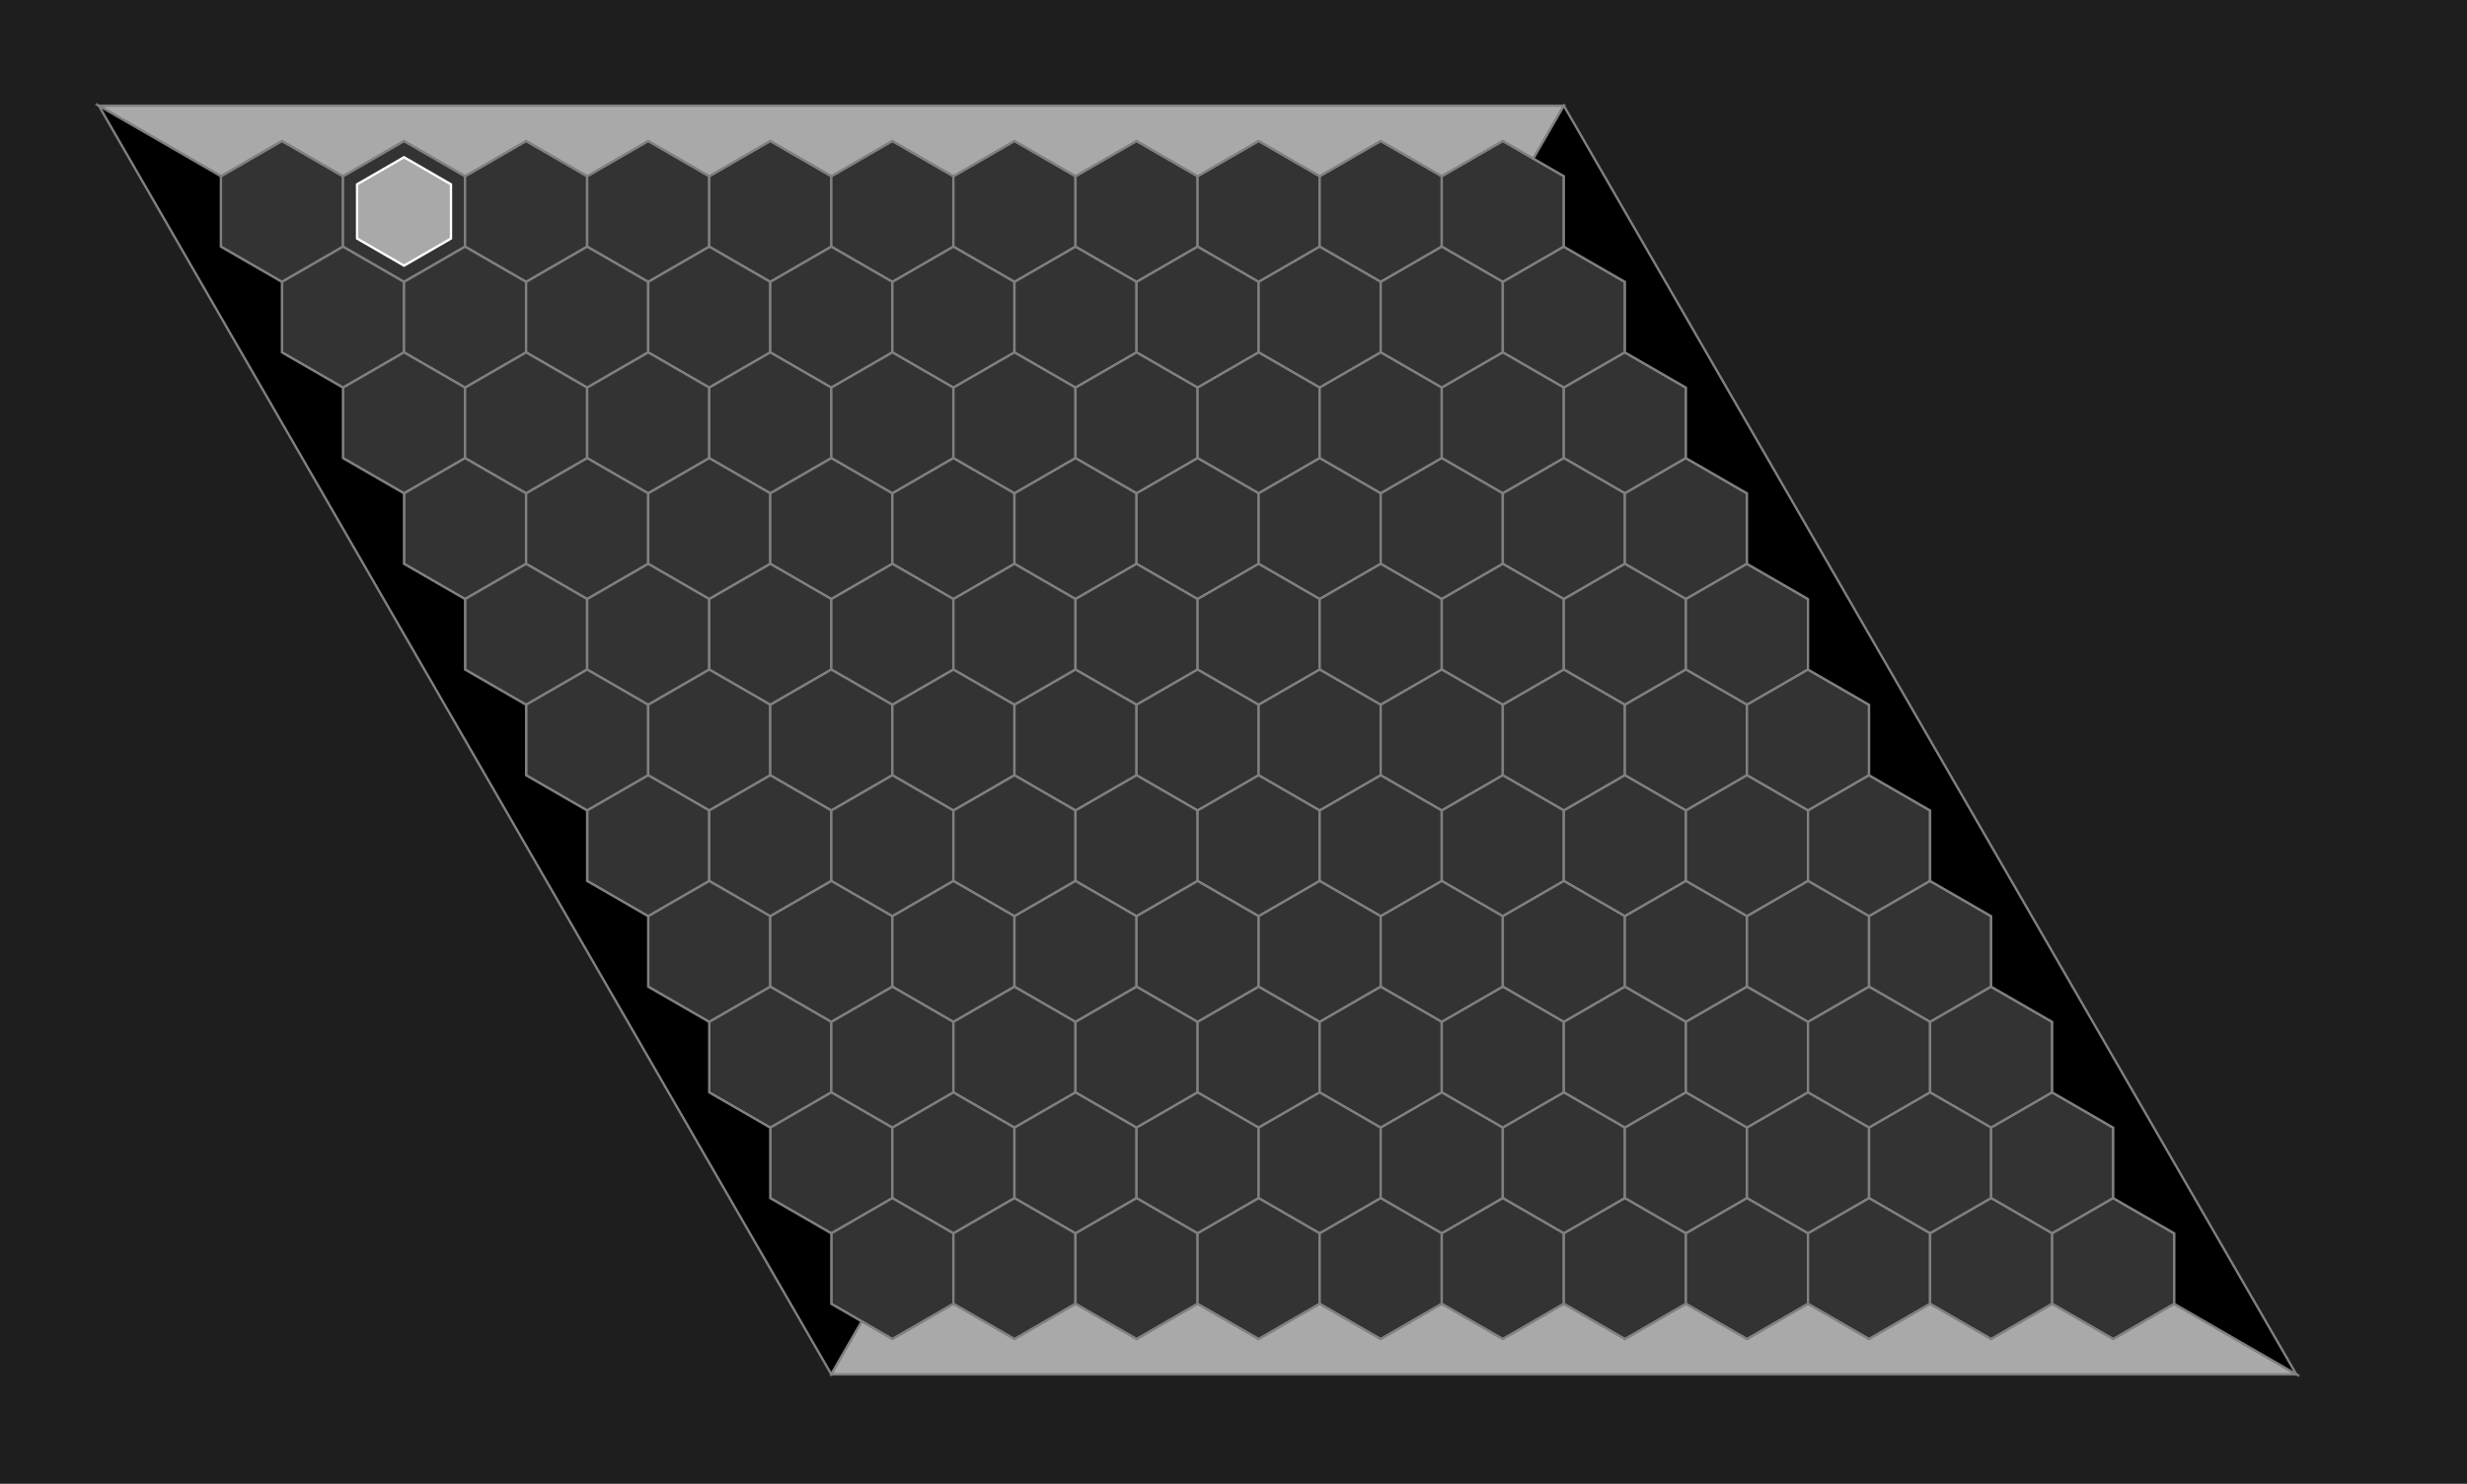
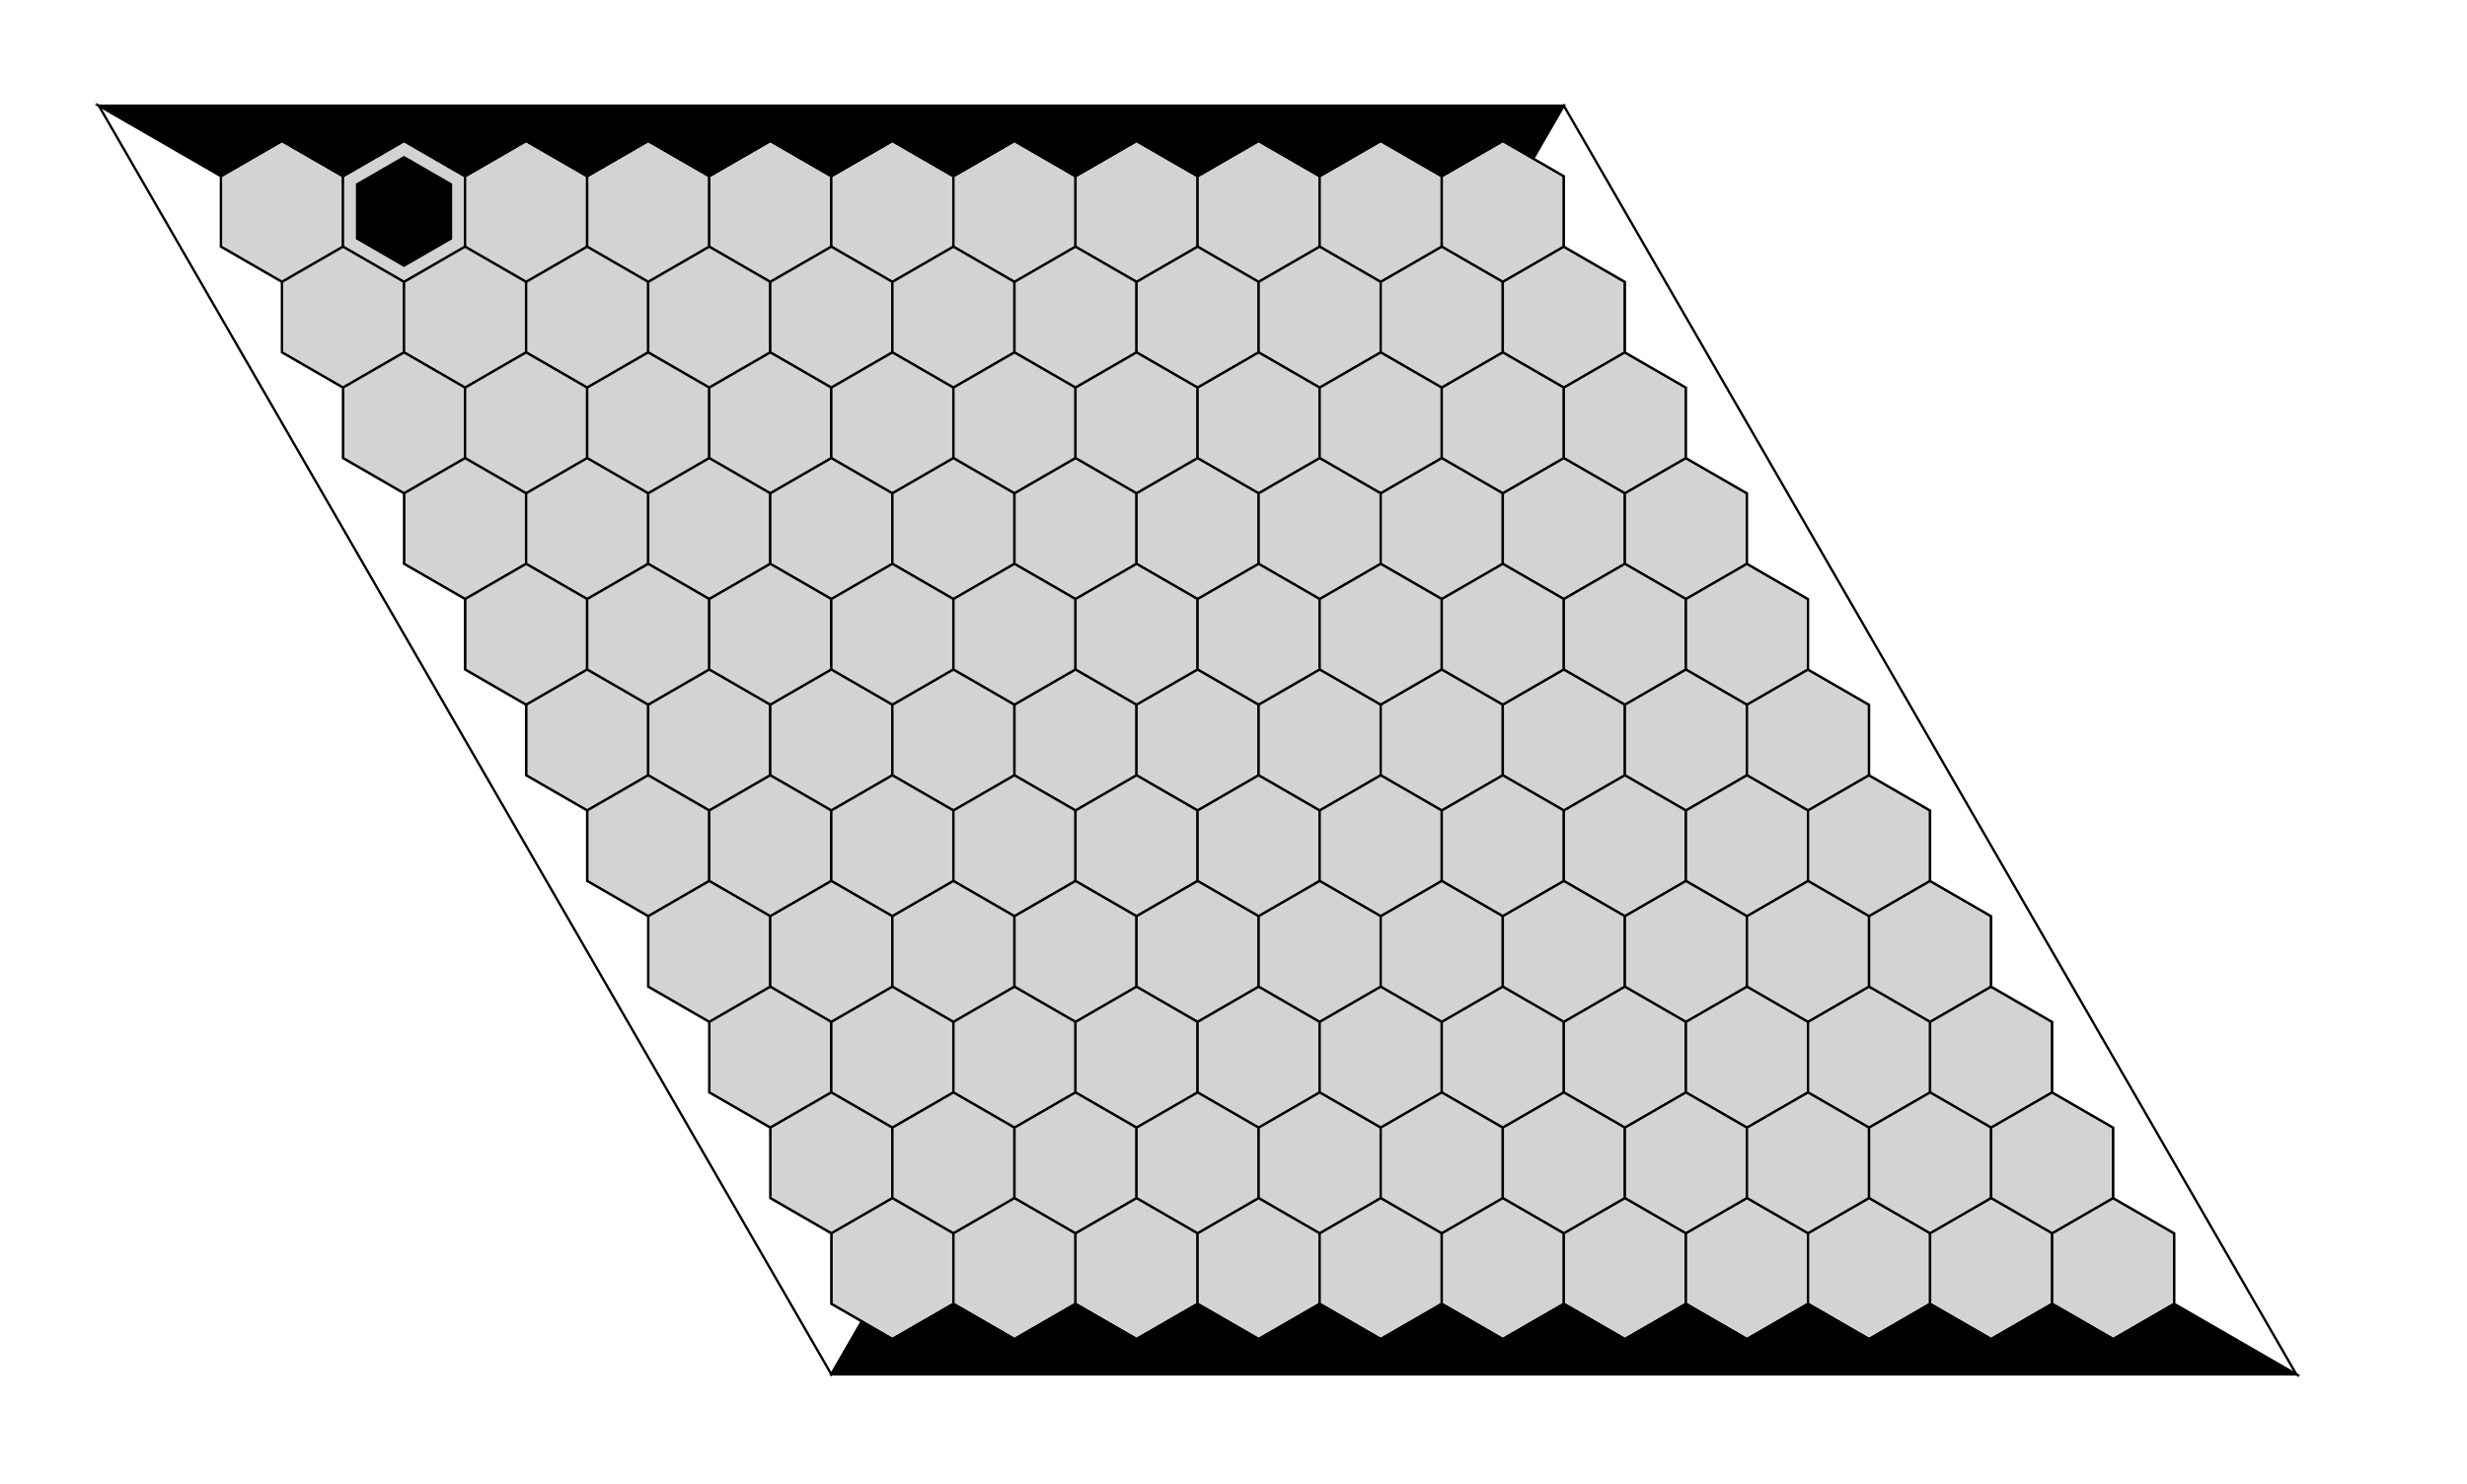
<svg xmlns="http://www.w3.org/2000/svg" baseProfile="full" height="315.789" version="1.1" width="525.0">
  <defs />
-   <rect fill="#1e1e1e" height="165.0" width="165.0" x="0" y="0" />
+   <rect fill="white" height="165.0" width="165.0" x="0" y="0" />
  <g transform="scale(1.0)">
-     <rect fill="#1e1e1e" height="315.789" width="525.0" x="0" y="0" />
+     <rect fill="white" height="315.789" width="525.0" x="0" y="0" />
    <g transform="translate(45.0,30.0) translate(15.0,15.0)">
-       <polygon fill="#333333" points="0.0,15.0 12.99,7.5 12.99,-7.5 -0.0,-15.0 -12.99,-7.5 -12.99,7.5" stroke="gray" stroke-width="0.5px" />
-       <polygon fill="#333333" points="25.981,15.0 38.971,7.5 38.971,-7.5 25.981,-15.0 12.99,-7.5 12.99,7.5" stroke="gray" stroke-width="0.5px" />
-       <polygon fill="darkgray" points="25.981,11.539 35.973,5.769 35.973,-5.769 25.981,-11.539 15.988,-5.769 15.988,5.769" stroke="white" stroke-width="0.5px" />
-       <polygon fill="#333333" points="51.962,15.0 64.952,7.5 64.952,-7.5 51.962,-15.0 38.971,-7.5 38.971,7.5" stroke="gray" stroke-width="0.5px" />
-       <polygon fill="#333333" points="77.942,15.0 90.933,7.5 90.933,-7.5 77.942,-15.0 64.952,-7.5 64.952,7.5" stroke="gray" stroke-width="0.5px" />
-       <polygon fill="#333333" points="103.923,15.0 116.913,7.5 116.913,-7.5 103.923,-15.0 90.933,-7.5 90.933,7.5" stroke="gray" stroke-width="0.5px" />
-       <polygon fill="#333333" points="129.904,15.0 142.894,7.5 142.894,-7.5 129.904,-15.0 116.913,-7.5 116.913,7.5" stroke="gray" stroke-width="0.5px" />
-       <polygon fill="#333333" points="155.885,15.0 168.875,7.5 168.875,-7.5 155.885,-15.0 142.894,-7.5 142.894,7.5" stroke="gray" stroke-width="0.5px" />
-       <polygon fill="#333333" points="181.865,15.0 194.856,7.5 194.856,-7.5 181.865,-15.0 168.875,-7.5 168.875,7.5" stroke="gray" stroke-width="0.5px" />
-       <polygon fill="#333333" points="207.846,15.0 220.837,7.5 220.837,-7.5 207.846,-15.0 194.856,-7.5 194.856,7.5" stroke="gray" stroke-width="0.5px" />
-       <polygon fill="#333333" points="233.827,15.0 246.817,7.5 246.817,-7.5 233.827,-15.0 220.837,-7.5 220.837,7.5" stroke="gray" stroke-width="0.5px" />
-       <polygon fill="#333333" points="259.808,15.0 272.798,7.5 272.798,-7.5 259.808,-15.0 246.817,-7.5 246.817,7.5" stroke="gray" stroke-width="0.5px" />
-       <polygon fill="#333333" points="12.99,37.5 25.981,30.0 25.981,15.0 12.99,7.5 0.0,15.0 0.0,30.0" stroke="gray" stroke-width="0.5px" />
-       <polygon fill="#333333" points="38.971,37.5 51.962,30.0 51.962,15.0 38.971,7.5 25.981,15.0 25.981,30.0" stroke="gray" stroke-width="0.5px" />
-       <polygon fill="#333333" points="64.952,37.5 77.942,30.0 77.942,15.0 64.952,7.5 51.962,15.0 51.962,30.0" stroke="gray" stroke-width="0.5px" />
-       <polygon fill="#333333" points="90.933,37.5 103.923,30.0 103.923,15.0 90.933,7.5 77.942,15.0 77.942,30.0" stroke="gray" stroke-width="0.5px" />
-       <polygon fill="#333333" points="116.913,37.5 129.904,30.0 129.904,15.0 116.913,7.5 103.923,15.0 103.923,30.0" stroke="gray" stroke-width="0.5px" />
-       <polygon fill="#333333" points="142.894,37.5 155.885,30.0 155.885,15.0 142.894,7.5 129.904,15.0 129.904,30.0" stroke="gray" stroke-width="0.5px" />
-       <polygon fill="#333333" points="168.875,37.5 181.865,30.0 181.865,15.0 168.875,7.5 155.885,15.0 155.885,30.0" stroke="gray" stroke-width="0.5px" />
-       <polygon fill="#333333" points="194.856,37.5 207.846,30.0 207.846,15.0 194.856,7.5 181.865,15.0 181.865,30.0" stroke="gray" stroke-width="0.5px" />
-       <polygon fill="#333333" points="220.837,37.5 233.827,30.0 233.827,15.0 220.837,7.5 207.846,15.0 207.846,30.0" stroke="gray" stroke-width="0.5px" />
-       <polygon fill="#333333" points="246.817,37.5 259.808,30.0 259.808,15.0 246.817,7.5 233.827,15.0 233.827,30.0" stroke="gray" stroke-width="0.5px" />
-       <polygon fill="#333333" points="272.798,37.5 285.788,30.0 285.788,15.0 272.798,7.5 259.808,15.0 259.808,30.0" stroke="gray" stroke-width="0.5px" />
-       <polygon fill="#333333" points="25.981,60.0 38.971,52.5 38.971,37.5 25.981,30.0 12.99,37.5 12.99,52.5" stroke="gray" stroke-width="0.5px" />
-       <polygon fill="#333333" points="51.962,60.0 64.952,52.5 64.952,37.5 51.962,30.0 38.971,37.5 38.971,52.5" stroke="gray" stroke-width="0.5px" />
-       <polygon fill="#333333" points="77.942,60.0 90.933,52.5 90.933,37.5 77.942,30.0 64.952,37.5 64.952,52.5" stroke="gray" stroke-width="0.5px" />
-       <polygon fill="#333333" points="103.923,60.0 116.913,52.5 116.913,37.5 103.923,30.0 90.933,37.5 90.933,52.5" stroke="gray" stroke-width="0.5px" />
-       <polygon fill="#333333" points="129.904,60.0 142.894,52.5 142.894,37.5 129.904,30.0 116.913,37.5 116.913,52.5" stroke="gray" stroke-width="0.5px" />
-       <polygon fill="#333333" points="155.885,60.0 168.875,52.5 168.875,37.5 155.885,30.0 142.894,37.5 142.894,52.5" stroke="gray" stroke-width="0.5px" />
-       <polygon fill="#333333" points="181.865,60.0 194.856,52.5 194.856,37.5 181.865,30.0 168.875,37.5 168.875,52.5" stroke="gray" stroke-width="0.5px" />
-       <polygon fill="#333333" points="207.846,60.0 220.837,52.5 220.837,37.5 207.846,30.0 194.856,37.5 194.856,52.5" stroke="gray" stroke-width="0.5px" />
-       <polygon fill="#333333" points="233.827,60.0 246.817,52.5 246.817,37.5 233.827,30.0 220.837,37.5 220.837,52.5" stroke="gray" stroke-width="0.5px" />
-       <polygon fill="#333333" points="259.808,60.0 272.798,52.5 272.798,37.5 259.808,30.0 246.817,37.5 246.817,52.5" stroke="gray" stroke-width="0.5px" />
-       <polygon fill="#333333" points="285.788,60.0 298.779,52.5 298.779,37.5 285.788,30.0 272.798,37.5 272.798,52.5" stroke="gray" stroke-width="0.5px" />
-       <polygon fill="#333333" points="38.971,82.5 51.962,75.0 51.962,60.0 38.971,52.5 25.981,60.0 25.981,75.0" stroke="gray" stroke-width="0.5px" />
-       <polygon fill="#333333" points="64.952,82.5 77.942,75.0 77.942,60.0 64.952,52.5 51.962,60.0 51.962,75.0" stroke="gray" stroke-width="0.5px" />
-       <polygon fill="#333333" points="90.933,82.5 103.923,75.0 103.923,60.0 90.933,52.5 77.942,60.0 77.942,75.0" stroke="gray" stroke-width="0.5px" />
-       <polygon fill="#333333" points="116.913,82.5 129.904,75.0 129.904,60.0 116.913,52.5 103.923,60.0 103.923,75.0" stroke="gray" stroke-width="0.5px" />
-       <polygon fill="#333333" points="142.894,82.5 155.885,75.0 155.885,60.0 142.894,52.5 129.904,60.0 129.904,75.0" stroke="gray" stroke-width="0.5px" />
-       <polygon fill="#333333" points="168.875,82.5 181.865,75.0 181.865,60.0 168.875,52.5 155.885,60.0 155.885,75.0" stroke="gray" stroke-width="0.5px" />
-       <polygon fill="#333333" points="194.856,82.5 207.846,75.0 207.846,60.0 194.856,52.5 181.865,60.0 181.865,75.0" stroke="gray" stroke-width="0.5px" />
-       <polygon fill="#333333" points="220.837,82.5 233.827,75.0 233.827,60.0 220.837,52.5 207.846,60.0 207.846,75.0" stroke="gray" stroke-width="0.5px" />
-       <polygon fill="#333333" points="246.817,82.5 259.808,75.0 259.808,60.0 246.817,52.5 233.827,60.0 233.827,75.0" stroke="gray" stroke-width="0.5px" />
-       <polygon fill="#333333" points="272.798,82.5 285.788,75.0 285.788,60.0 272.798,52.5 259.808,60.0 259.808,75.0" stroke="gray" stroke-width="0.5px" />
-       <polygon fill="#333333" points="298.779,82.5 311.769,75.0 311.769,60.0 298.779,52.5 285.788,60.0 285.788,75.0" stroke="gray" stroke-width="0.5px" />
-       <polygon fill="#333333" points="51.962,105.0 64.952,97.5 64.952,82.5 51.962,75.0 38.971,82.5 38.971,97.5" stroke="gray" stroke-width="0.5px" />
-       <polygon fill="#333333" points="77.942,105.0 90.933,97.5 90.933,82.5 77.942,75.0 64.952,82.5 64.952,97.5" stroke="gray" stroke-width="0.5px" />
-       <polygon fill="#333333" points="103.923,105.0 116.913,97.5 116.913,82.5 103.923,75.0 90.933,82.5 90.933,97.5" stroke="gray" stroke-width="0.5px" />
-       <polygon fill="#333333" points="129.904,105.0 142.894,97.5 142.894,82.5 129.904,75.0 116.913,82.5 116.913,97.5" stroke="gray" stroke-width="0.5px" />
-       <polygon fill="#333333" points="155.885,105.0 168.875,97.5 168.875,82.5 155.885,75.0 142.894,82.5 142.894,97.5" stroke="gray" stroke-width="0.5px" />
-       <polygon fill="#333333" points="181.865,105.0 194.856,97.5 194.856,82.5 181.865,75.0 168.875,82.5 168.875,97.5" stroke="gray" stroke-width="0.5px" />
-       <polygon fill="#333333" points="207.846,105.0 220.837,97.5 220.837,82.5 207.846,75.0 194.856,82.5 194.856,97.5" stroke="gray" stroke-width="0.5px" />
-       <polygon fill="#333333" points="233.827,105.0 246.817,97.5 246.817,82.5 233.827,75.0 220.837,82.5 220.837,97.5" stroke="gray" stroke-width="0.5px" />
-       <polygon fill="#333333" points="259.808,105.0 272.798,97.5 272.798,82.5 259.808,75.0 246.817,82.5 246.817,97.5" stroke="gray" stroke-width="0.5px" />
-       <polygon fill="#333333" points="285.788,105.0 298.779,97.5 298.779,82.5 285.788,75.0 272.798,82.5 272.798,97.5" stroke="gray" stroke-width="0.5px" />
-       <polygon fill="#333333" points="311.769,105.0 324.76,97.5 324.76,82.5 311.769,75.0 298.779,82.5 298.779,97.5" stroke="gray" stroke-width="0.5px" />
-       <polygon fill="#333333" points="64.952,127.5 77.942,120.0 77.942,105.0 64.952,97.5 51.962,105.0 51.962,120.0" stroke="gray" stroke-width="0.5px" />
-       <polygon fill="#333333" points="90.933,127.5 103.923,120.0 103.923,105.0 90.933,97.5 77.942,105.0 77.942,120.0" stroke="gray" stroke-width="0.5px" />
-       <polygon fill="#333333" points="116.913,127.5 129.904,120.0 129.904,105.0 116.913,97.5 103.923,105.0 103.923,120.0" stroke="gray" stroke-width="0.5px" />
-       <polygon fill="#333333" points="142.894,127.5 155.885,120.0 155.885,105.0 142.894,97.5 129.904,105.0 129.904,120.0" stroke="gray" stroke-width="0.5px" />
-       <polygon fill="#333333" points="168.875,127.5 181.865,120.0 181.865,105.0 168.875,97.5 155.885,105.0 155.885,120.0" stroke="gray" stroke-width="0.5px" />
-       <polygon fill="#333333" points="194.856,127.5 207.846,120.0 207.846,105.0 194.856,97.5 181.865,105.0 181.865,120.0" stroke="gray" stroke-width="0.5px" />
-       <polygon fill="#333333" points="220.837,127.5 233.827,120.0 233.827,105.0 220.837,97.5 207.846,105.0 207.846,120.0" stroke="gray" stroke-width="0.5px" />
-       <polygon fill="#333333" points="246.817,127.5 259.808,120.0 259.808,105.0 246.817,97.5 233.827,105.0 233.827,120.0" stroke="gray" stroke-width="0.5px" />
-       <polygon fill="#333333" points="272.798,127.5 285.788,120.0 285.788,105.0 272.798,97.5 259.808,105.0 259.808,120.0" stroke="gray" stroke-width="0.5px" />
-       <polygon fill="#333333" points="298.779,127.5 311.769,120.0 311.769,105.0 298.779,97.5 285.788,105.0 285.788,120.0" stroke="gray" stroke-width="0.5px" />
-       <polygon fill="#333333" points="324.76,127.5 337.75,120.0 337.75,105.0 324.76,97.5 311.769,105.0 311.769,120.0" stroke="gray" stroke-width="0.5px" />
-       <polygon fill="#333333" points="77.942,150.0 90.933,142.5 90.933,127.5 77.942,120.0 64.952,127.5 64.952,142.5" stroke="gray" stroke-width="0.5px" />
-       <polygon fill="#333333" points="103.923,150.0 116.913,142.5 116.913,127.5 103.923,120.0 90.933,127.5 90.933,142.5" stroke="gray" stroke-width="0.5px" />
-       <polygon fill="#333333" points="129.904,150.0 142.894,142.5 142.894,127.5 129.904,120.0 116.913,127.5 116.913,142.5" stroke="gray" stroke-width="0.5px" />
-       <polygon fill="#333333" points="155.885,150.0 168.875,142.5 168.875,127.5 155.885,120.0 142.894,127.5 142.894,142.5" stroke="gray" stroke-width="0.5px" />
-       <polygon fill="#333333" points="181.865,150.0 194.856,142.5 194.856,127.5 181.865,120.0 168.875,127.5 168.875,142.5" stroke="gray" stroke-width="0.5px" />
-       <polygon fill="#333333" points="207.846,150.0 220.837,142.5 220.837,127.5 207.846,120.0 194.856,127.5 194.856,142.5" stroke="gray" stroke-width="0.5px" />
-       <polygon fill="#333333" points="233.827,150.0 246.817,142.5 246.817,127.5 233.827,120.0 220.837,127.5 220.837,142.5" stroke="gray" stroke-width="0.5px" />
-       <polygon fill="#333333" points="259.808,150.0 272.798,142.5 272.798,127.5 259.808,120.0 246.817,127.5 246.817,142.5" stroke="gray" stroke-width="0.5px" />
-       <polygon fill="#333333" points="285.788,150.0 298.779,142.5 298.779,127.5 285.788,120.0 272.798,127.5 272.798,142.5" stroke="gray" stroke-width="0.5px" />
-       <polygon fill="#333333" points="311.769,150.0 324.76,142.5 324.76,127.5 311.769,120.0 298.779,127.5 298.779,142.5" stroke="gray" stroke-width="0.5px" />
-       <polygon fill="#333333" points="337.75,150.0 350.74,142.5 350.74,127.5 337.75,120.0 324.76,127.5 324.76,142.5" stroke="gray" stroke-width="0.5px" />
-       <polygon fill="#333333" points="90.933,172.5 103.923,165.0 103.923,150.0 90.933,142.5 77.942,150.0 77.942,165.0" stroke="gray" stroke-width="0.5px" />
-       <polygon fill="#333333" points="116.913,172.5 129.904,165.0 129.904,150.0 116.913,142.5 103.923,150.0 103.923,165.0" stroke="gray" stroke-width="0.5px" />
-       <polygon fill="#333333" points="142.894,172.5 155.885,165.0 155.885,150.0 142.894,142.5 129.904,150.0 129.904,165.0" stroke="gray" stroke-width="0.5px" />
-       <polygon fill="#333333" points="168.875,172.5 181.865,165.0 181.865,150.0 168.875,142.5 155.885,150.0 155.885,165.0" stroke="gray" stroke-width="0.5px" />
-       <polygon fill="#333333" points="194.856,172.5 207.846,165.0 207.846,150.0 194.856,142.5 181.865,150.0 181.865,165.0" stroke="gray" stroke-width="0.5px" />
-       <polygon fill="#333333" points="220.837,172.5 233.827,165.0 233.827,150.0 220.837,142.5 207.846,150.0 207.846,165.0" stroke="gray" stroke-width="0.5px" />
-       <polygon fill="#333333" points="246.817,172.5 259.808,165.0 259.808,150.0 246.817,142.5 233.827,150.0 233.827,165.0" stroke="gray" stroke-width="0.5px" />
-       <polygon fill="#333333" points="272.798,172.5 285.788,165.0 285.788,150.0 272.798,142.5 259.808,150.0 259.808,165.0" stroke="gray" stroke-width="0.5px" />
-       <polygon fill="#333333" points="298.779,172.5 311.769,165.0 311.769,150.0 298.779,142.5 285.788,150.0 285.788,165.0" stroke="gray" stroke-width="0.5px" />
-       <polygon fill="#333333" points="324.76,172.5 337.75,165.0 337.75,150.0 324.76,142.5 311.769,150.0 311.769,165.0" stroke="gray" stroke-width="0.5px" />
-       <polygon fill="#333333" points="350.74,172.5 363.731,165.0 363.731,150.0 350.74,142.5 337.75,150.0 337.75,165.0" stroke="gray" stroke-width="0.5px" />
-       <polygon fill="#333333" points="103.923,195.0 116.913,187.5 116.913,172.5 103.923,165.0 90.933,172.5 90.933,187.5" stroke="gray" stroke-width="0.5px" />
-       <polygon fill="#333333" points="129.904,195.0 142.894,187.5 142.894,172.5 129.904,165.0 116.913,172.5 116.913,187.5" stroke="gray" stroke-width="0.5px" />
-       <polygon fill="#333333" points="155.885,195.0 168.875,187.5 168.875,172.5 155.885,165.0 142.894,172.5 142.894,187.5" stroke="gray" stroke-width="0.5px" />
-       <polygon fill="#333333" points="181.865,195.0 194.856,187.5 194.856,172.5 181.865,165.0 168.875,172.5 168.875,187.5" stroke="gray" stroke-width="0.5px" />
-       <polygon fill="#333333" points="207.846,195.0 220.837,187.5 220.837,172.5 207.846,165.0 194.856,172.5 194.856,187.5" stroke="gray" stroke-width="0.5px" />
-       <polygon fill="#333333" points="233.827,195.0 246.817,187.5 246.817,172.5 233.827,165.0 220.837,172.5 220.837,187.5" stroke="gray" stroke-width="0.5px" />
-       <polygon fill="#333333" points="259.808,195.0 272.798,187.5 272.798,172.5 259.808,165.0 246.817,172.5 246.817,187.5" stroke="gray" stroke-width="0.5px" />
-       <polygon fill="#333333" points="285.788,195.0 298.779,187.5 298.779,172.5 285.788,165.0 272.798,172.5 272.798,187.5" stroke="gray" stroke-width="0.5px" />
-       <polygon fill="#333333" points="311.769,195.0 324.76,187.5 324.76,172.5 311.769,165.0 298.779,172.5 298.779,187.5" stroke="gray" stroke-width="0.5px" />
-       <polygon fill="#333333" points="337.75,195.0 350.74,187.5 350.74,172.5 337.75,165.0 324.76,172.5 324.76,187.5" stroke="gray" stroke-width="0.5px" />
-       <polygon fill="#333333" points="363.731,195.0 376.721,187.5 376.721,172.5 363.731,165.0 350.74,172.5 350.74,187.5" stroke="gray" stroke-width="0.5px" />
-       <polygon fill="#333333" points="116.913,217.5 129.904,210.0 129.904,195.0 116.913,187.5 103.923,195.0 103.923,210.0" stroke="gray" stroke-width="0.5px" />
-       <polygon fill="#333333" points="142.894,217.5 155.885,210.0 155.885,195.0 142.894,187.5 129.904,195.0 129.904,210.0" stroke="gray" stroke-width="0.5px" />
-       <polygon fill="#333333" points="168.875,217.5 181.865,210.0 181.865,195.0 168.875,187.5 155.885,195.0 155.885,210.0" stroke="gray" stroke-width="0.5px" />
-       <polygon fill="#333333" points="194.856,217.5 207.846,210.0 207.846,195.0 194.856,187.5 181.865,195.0 181.865,210.0" stroke="gray" stroke-width="0.5px" />
-       <polygon fill="#333333" points="220.837,217.5 233.827,210.0 233.827,195.0 220.837,187.5 207.846,195.0 207.846,210.0" stroke="gray" stroke-width="0.5px" />
-       <polygon fill="#333333" points="246.817,217.5 259.808,210.0 259.808,195.0 246.817,187.5 233.827,195.0 233.827,210.0" stroke="gray" stroke-width="0.5px" />
-       <polygon fill="#333333" points="272.798,217.5 285.788,210.0 285.788,195.0 272.798,187.5 259.808,195.0 259.808,210.0" stroke="gray" stroke-width="0.5px" />
-       <polygon fill="#333333" points="298.779,217.5 311.769,210.0 311.769,195.0 298.779,187.5 285.788,195.0 285.788,210.0" stroke="gray" stroke-width="0.5px" />
-       <polygon fill="#333333" points="324.76,217.5 337.75,210.0 337.75,195.0 324.76,187.5 311.769,195.0 311.769,210.0" stroke="gray" stroke-width="0.5px" />
-       <polygon fill="#333333" points="350.74,217.5 363.731,210.0 363.731,195.0 350.74,187.5 337.75,195.0 337.75,210.0" stroke="gray" stroke-width="0.5px" />
-       <polygon fill="#333333" points="376.721,217.5 389.711,210.0 389.711,195.0 376.721,187.5 363.731,195.0 363.731,210.0" stroke="gray" stroke-width="0.5px" />
-       <polygon fill="#333333" points="129.904,240.0 142.894,232.5 142.894,217.5 129.904,210.0 116.913,217.5 116.913,232.5" stroke="gray" stroke-width="0.5px" />
-       <polygon fill="#333333" points="155.885,240.0 168.875,232.5 168.875,217.5 155.885,210.0 142.894,217.5 142.894,232.5" stroke="gray" stroke-width="0.5px" />
-       <polygon fill="#333333" points="181.865,240.0 194.856,232.5 194.856,217.5 181.865,210.0 168.875,217.5 168.875,232.5" stroke="gray" stroke-width="0.5px" />
-       <polygon fill="#333333" points="207.846,240.0 220.837,232.5 220.837,217.5 207.846,210.0 194.856,217.5 194.856,232.5" stroke="gray" stroke-width="0.5px" />
-       <polygon fill="#333333" points="233.827,240.0 246.817,232.5 246.817,217.5 233.827,210.0 220.837,217.5 220.837,232.5" stroke="gray" stroke-width="0.5px" />
-       <polygon fill="#333333" points="259.808,240.0 272.798,232.5 272.798,217.5 259.808,210.0 246.817,217.5 246.817,232.5" stroke="gray" stroke-width="0.5px" />
-       <polygon fill="#333333" points="285.788,240.0 298.779,232.5 298.779,217.5 285.788,210.0 272.798,217.5 272.798,232.5" stroke="gray" stroke-width="0.5px" />
-       <polygon fill="#333333" points="311.769,240.0 324.76,232.5 324.76,217.5 311.769,210.0 298.779,217.5 298.779,232.5" stroke="gray" stroke-width="0.5px" />
-       <polygon fill="#333333" points="337.75,240.0 350.74,232.5 350.74,217.5 337.75,210.0 324.76,217.5 324.76,232.5" stroke="gray" stroke-width="0.5px" />
-       <polygon fill="#333333" points="363.731,240.0 376.721,232.5 376.721,217.5 363.731,210.0 350.74,217.5 350.74,232.5" stroke="gray" stroke-width="0.5px" />
-       <polygon fill="#333333" points="389.711,240.0 402.702,232.5 402.702,217.5 389.711,210.0 376.721,217.5 376.721,232.5" stroke="gray" stroke-width="0.5px" />
+       <polygon fill="lightgray" points="0.0,15.0 12.99,7.5 12.99,-7.5 -0.0,-15.0 -12.99,-7.5 -12.99,7.5" stroke="black" stroke-width="0.5px" />
+       <polygon fill="lightgray" points="25.981,15.0 38.971,7.5 38.971,-7.5 25.981,-15.0 12.99,-7.5 12.99,7.5" stroke="black" stroke-width="0.5px" />
+       <polygon fill="black" points="25.981,11.539 35.973,5.769 35.973,-5.769 25.981,-11.539 15.988,-5.769 15.988,5.769" stroke="black" stroke-width="0.5px" />
+       <polygon fill="lightgray" points="51.962,15.0 64.952,7.5 64.952,-7.5 51.962,-15.0 38.971,-7.5 38.971,7.5" stroke="black" stroke-width="0.5px" />
+       <polygon fill="lightgray" points="77.942,15.0 90.933,7.5 90.933,-7.5 77.942,-15.0 64.952,-7.5 64.952,7.5" stroke="black" stroke-width="0.5px" />
+       <polygon fill="lightgray" points="103.923,15.0 116.913,7.5 116.913,-7.5 103.923,-15.0 90.933,-7.5 90.933,7.5" stroke="black" stroke-width="0.5px" />
+       <polygon fill="lightgray" points="129.904,15.0 142.894,7.5 142.894,-7.5 129.904,-15.0 116.913,-7.5 116.913,7.5" stroke="black" stroke-width="0.5px" />
+       <polygon fill="lightgray" points="155.885,15.0 168.875,7.5 168.875,-7.5 155.885,-15.0 142.894,-7.5 142.894,7.5" stroke="black" stroke-width="0.5px" />
+       <polygon fill="lightgray" points="181.865,15.0 194.856,7.5 194.856,-7.5 181.865,-15.0 168.875,-7.5 168.875,7.5" stroke="black" stroke-width="0.5px" />
+       <polygon fill="lightgray" points="207.846,15.0 220.837,7.5 220.837,-7.5 207.846,-15.0 194.856,-7.5 194.856,7.5" stroke="black" stroke-width="0.5px" />
+       <polygon fill="lightgray" points="233.827,15.0 246.817,7.5 246.817,-7.5 233.827,-15.0 220.837,-7.5 220.837,7.5" stroke="black" stroke-width="0.5px" />
+       <polygon fill="lightgray" points="259.808,15.0 272.798,7.5 272.798,-7.5 259.808,-15.0 246.817,-7.5 246.817,7.5" stroke="black" stroke-width="0.5px" />
+       <polygon fill="lightgray" points="12.99,37.5 25.981,30.0 25.981,15.0 12.99,7.5 0.0,15.0 0.0,30.0" stroke="black" stroke-width="0.5px" />
+       <polygon fill="lightgray" points="38.971,37.5 51.962,30.0 51.962,15.0 38.971,7.5 25.981,15.0 25.981,30.0" stroke="black" stroke-width="0.5px" />
+       <polygon fill="lightgray" points="64.952,37.5 77.942,30.0 77.942,15.0 64.952,7.5 51.962,15.0 51.962,30.0" stroke="black" stroke-width="0.5px" />
+       <polygon fill="lightgray" points="90.933,37.5 103.923,30.0 103.923,15.0 90.933,7.5 77.942,15.0 77.942,30.0" stroke="black" stroke-width="0.5px" />
+       <polygon fill="lightgray" points="116.913,37.5 129.904,30.0 129.904,15.0 116.913,7.5 103.923,15.0 103.923,30.0" stroke="black" stroke-width="0.5px" />
+       <polygon fill="lightgray" points="142.894,37.5 155.885,30.0 155.885,15.0 142.894,7.5 129.904,15.0 129.904,30.0" stroke="black" stroke-width="0.5px" />
+       <polygon fill="lightgray" points="168.875,37.5 181.865,30.0 181.865,15.0 168.875,7.5 155.885,15.0 155.885,30.0" stroke="black" stroke-width="0.5px" />
+       <polygon fill="lightgray" points="194.856,37.5 207.846,30.0 207.846,15.0 194.856,7.5 181.865,15.0 181.865,30.0" stroke="black" stroke-width="0.5px" />
+       <polygon fill="lightgray" points="220.837,37.5 233.827,30.0 233.827,15.0 220.837,7.5 207.846,15.0 207.846,30.0" stroke="black" stroke-width="0.5px" />
+       <polygon fill="lightgray" points="246.817,37.5 259.808,30.0 259.808,15.0 246.817,7.5 233.827,15.0 233.827,30.0" stroke="black" stroke-width="0.5px" />
+       <polygon fill="lightgray" points="272.798,37.5 285.788,30.0 285.788,15.0 272.798,7.5 259.808,15.0 259.808,30.0" stroke="black" stroke-width="0.5px" />
+       <polygon fill="lightgray" points="25.981,60.0 38.971,52.5 38.971,37.5 25.981,30.0 12.99,37.5 12.99,52.5" stroke="black" stroke-width="0.5px" />
+       <polygon fill="lightgray" points="51.962,60.0 64.952,52.5 64.952,37.5 51.962,30.0 38.971,37.5 38.971,52.5" stroke="black" stroke-width="0.5px" />
+       <polygon fill="lightgray" points="77.942,60.0 90.933,52.5 90.933,37.5 77.942,30.0 64.952,37.5 64.952,52.5" stroke="black" stroke-width="0.5px" />
+       <polygon fill="lightgray" points="103.923,60.0 116.913,52.5 116.913,37.5 103.923,30.0 90.933,37.5 90.933,52.5" stroke="black" stroke-width="0.5px" />
+       <polygon fill="lightgray" points="129.904,60.0 142.894,52.5 142.894,37.5 129.904,30.0 116.913,37.5 116.913,52.5" stroke="black" stroke-width="0.5px" />
+       <polygon fill="lightgray" points="155.885,60.0 168.875,52.5 168.875,37.5 155.885,30.0 142.894,37.5 142.894,52.5" stroke="black" stroke-width="0.5px" />
+       <polygon fill="lightgray" points="181.865,60.0 194.856,52.5 194.856,37.5 181.865,30.0 168.875,37.5 168.875,52.5" stroke="black" stroke-width="0.5px" />
+       <polygon fill="lightgray" points="207.846,60.0 220.837,52.5 220.837,37.5 207.846,30.0 194.856,37.5 194.856,52.5" stroke="black" stroke-width="0.5px" />
+       <polygon fill="lightgray" points="233.827,60.0 246.817,52.5 246.817,37.5 233.827,30.0 220.837,37.5 220.837,52.5" stroke="black" stroke-width="0.5px" />
+       <polygon fill="lightgray" points="259.808,60.0 272.798,52.5 272.798,37.5 259.808,30.0 246.817,37.5 246.817,52.5" stroke="black" stroke-width="0.5px" />
+       <polygon fill="lightgray" points="285.788,60.0 298.779,52.5 298.779,37.5 285.788,30.0 272.798,37.5 272.798,52.5" stroke="black" stroke-width="0.5px" />
+       <polygon fill="lightgray" points="38.971,82.5 51.962,75.0 51.962,60.0 38.971,52.5 25.981,60.0 25.981,75.0" stroke="black" stroke-width="0.5px" />
+       <polygon fill="lightgray" points="64.952,82.5 77.942,75.0 77.942,60.0 64.952,52.5 51.962,60.0 51.962,75.0" stroke="black" stroke-width="0.5px" />
+       <polygon fill="lightgray" points="90.933,82.5 103.923,75.0 103.923,60.0 90.933,52.5 77.942,60.0 77.942,75.0" stroke="black" stroke-width="0.5px" />
+       <polygon fill="lightgray" points="116.913,82.5 129.904,75.0 129.904,60.0 116.913,52.5 103.923,60.0 103.923,75.0" stroke="black" stroke-width="0.5px" />
+       <polygon fill="lightgray" points="142.894,82.5 155.885,75.0 155.885,60.0 142.894,52.5 129.904,60.0 129.904,75.0" stroke="black" stroke-width="0.5px" />
+       <polygon fill="lightgray" points="168.875,82.5 181.865,75.0 181.865,60.0 168.875,52.5 155.885,60.0 155.885,75.0" stroke="black" stroke-width="0.5px" />
+       <polygon fill="lightgray" points="194.856,82.5 207.846,75.0 207.846,60.0 194.856,52.5 181.865,60.0 181.865,75.0" stroke="black" stroke-width="0.5px" />
+       <polygon fill="lightgray" points="220.837,82.5 233.827,75.0 233.827,60.0 220.837,52.5 207.846,60.0 207.846,75.0" stroke="black" stroke-width="0.5px" />
+       <polygon fill="lightgray" points="246.817,82.5 259.808,75.0 259.808,60.0 246.817,52.5 233.827,60.0 233.827,75.0" stroke="black" stroke-width="0.5px" />
+       <polygon fill="lightgray" points="272.798,82.5 285.788,75.0 285.788,60.0 272.798,52.5 259.808,60.0 259.808,75.0" stroke="black" stroke-width="0.5px" />
+       <polygon fill="lightgray" points="298.779,82.5 311.769,75.0 311.769,60.0 298.779,52.5 285.788,60.0 285.788,75.0" stroke="black" stroke-width="0.5px" />
+       <polygon fill="lightgray" points="51.962,105.0 64.952,97.5 64.952,82.5 51.962,75.0 38.971,82.5 38.971,97.5" stroke="black" stroke-width="0.5px" />
+       <polygon fill="lightgray" points="77.942,105.0 90.933,97.5 90.933,82.5 77.942,75.0 64.952,82.5 64.952,97.5" stroke="black" stroke-width="0.5px" />
+       <polygon fill="lightgray" points="103.923,105.0 116.913,97.5 116.913,82.5 103.923,75.0 90.933,82.5 90.933,97.5" stroke="black" stroke-width="0.5px" />
+       <polygon fill="lightgray" points="129.904,105.0 142.894,97.5 142.894,82.5 129.904,75.0 116.913,82.5 116.913,97.5" stroke="black" stroke-width="0.5px" />
+       <polygon fill="lightgray" points="155.885,105.0 168.875,97.5 168.875,82.5 155.885,75.0 142.894,82.5 142.894,97.5" stroke="black" stroke-width="0.5px" />
+       <polygon fill="lightgray" points="181.865,105.0 194.856,97.5 194.856,82.5 181.865,75.0 168.875,82.5 168.875,97.5" stroke="black" stroke-width="0.5px" />
+       <polygon fill="lightgray" points="207.846,105.0 220.837,97.5 220.837,82.5 207.846,75.0 194.856,82.5 194.856,97.5" stroke="black" stroke-width="0.5px" />
+       <polygon fill="lightgray" points="233.827,105.0 246.817,97.5 246.817,82.5 233.827,75.0 220.837,82.5 220.837,97.5" stroke="black" stroke-width="0.5px" />
+       <polygon fill="lightgray" points="259.808,105.0 272.798,97.5 272.798,82.5 259.808,75.0 246.817,82.5 246.817,97.5" stroke="black" stroke-width="0.5px" />
+       <polygon fill="lightgray" points="285.788,105.0 298.779,97.5 298.779,82.5 285.788,75.0 272.798,82.5 272.798,97.5" stroke="black" stroke-width="0.5px" />
+       <polygon fill="lightgray" points="311.769,105.0 324.76,97.5 324.76,82.5 311.769,75.0 298.779,82.5 298.779,97.5" stroke="black" stroke-width="0.5px" />
+       <polygon fill="lightgray" points="64.952,127.5 77.942,120.0 77.942,105.0 64.952,97.5 51.962,105.0 51.962,120.0" stroke="black" stroke-width="0.5px" />
+       <polygon fill="lightgray" points="90.933,127.5 103.923,120.0 103.923,105.0 90.933,97.5 77.942,105.0 77.942,120.0" stroke="black" stroke-width="0.5px" />
+       <polygon fill="lightgray" points="116.913,127.5 129.904,120.0 129.904,105.0 116.913,97.5 103.923,105.0 103.923,120.0" stroke="black" stroke-width="0.5px" />
+       <polygon fill="lightgray" points="142.894,127.5 155.885,120.0 155.885,105.0 142.894,97.5 129.904,105.0 129.904,120.0" stroke="black" stroke-width="0.5px" />
+       <polygon fill="lightgray" points="168.875,127.5 181.865,120.0 181.865,105.0 168.875,97.5 155.885,105.0 155.885,120.0" stroke="black" stroke-width="0.5px" />
+       <polygon fill="lightgray" points="194.856,127.5 207.846,120.0 207.846,105.0 194.856,97.5 181.865,105.0 181.865,120.0" stroke="black" stroke-width="0.5px" />
+       <polygon fill="lightgray" points="220.837,127.5 233.827,120.0 233.827,105.0 220.837,97.5 207.846,105.0 207.846,120.0" stroke="black" stroke-width="0.5px" />
+       <polygon fill="lightgray" points="246.817,127.5 259.808,120.0 259.808,105.0 246.817,97.5 233.827,105.0 233.827,120.0" stroke="black" stroke-width="0.5px" />
+       <polygon fill="lightgray" points="272.798,127.5 285.788,120.0 285.788,105.0 272.798,97.5 259.808,105.0 259.808,120.0" stroke="black" stroke-width="0.5px" />
+       <polygon fill="lightgray" points="298.779,127.5 311.769,120.0 311.769,105.0 298.779,97.5 285.788,105.0 285.788,120.0" stroke="black" stroke-width="0.5px" />
+       <polygon fill="lightgray" points="324.76,127.5 337.75,120.0 337.75,105.0 324.76,97.5 311.769,105.0 311.769,120.0" stroke="black" stroke-width="0.5px" />
+       <polygon fill="lightgray" points="77.942,150.0 90.933,142.5 90.933,127.5 77.942,120.0 64.952,127.5 64.952,142.5" stroke="black" stroke-width="0.5px" />
+       <polygon fill="lightgray" points="103.923,150.0 116.913,142.5 116.913,127.5 103.923,120.0 90.933,127.5 90.933,142.5" stroke="black" stroke-width="0.5px" />
+       <polygon fill="lightgray" points="129.904,150.0 142.894,142.5 142.894,127.5 129.904,120.0 116.913,127.5 116.913,142.5" stroke="black" stroke-width="0.5px" />
+       <polygon fill="lightgray" points="155.885,150.0 168.875,142.5 168.875,127.5 155.885,120.0 142.894,127.5 142.894,142.5" stroke="black" stroke-width="0.5px" />
+       <polygon fill="lightgray" points="181.865,150.0 194.856,142.5 194.856,127.5 181.865,120.0 168.875,127.5 168.875,142.5" stroke="black" stroke-width="0.5px" />
+       <polygon fill="lightgray" points="207.846,150.0 220.837,142.5 220.837,127.5 207.846,120.0 194.856,127.5 194.856,142.5" stroke="black" stroke-width="0.5px" />
+       <polygon fill="lightgray" points="233.827,150.0 246.817,142.5 246.817,127.5 233.827,120.0 220.837,127.5 220.837,142.5" stroke="black" stroke-width="0.5px" />
+       <polygon fill="lightgray" points="259.808,150.0 272.798,142.5 272.798,127.5 259.808,120.0 246.817,127.5 246.817,142.5" stroke="black" stroke-width="0.5px" />
+       <polygon fill="lightgray" points="285.788,150.0 298.779,142.5 298.779,127.5 285.788,120.0 272.798,127.5 272.798,142.5" stroke="black" stroke-width="0.5px" />
+       <polygon fill="lightgray" points="311.769,150.0 324.76,142.5 324.76,127.5 311.769,120.0 298.779,127.5 298.779,142.5" stroke="black" stroke-width="0.5px" />
+       <polygon fill="lightgray" points="337.75,150.0 350.74,142.5 350.74,127.5 337.75,120.0 324.76,127.5 324.76,142.5" stroke="black" stroke-width="0.5px" />
+       <polygon fill="lightgray" points="90.933,172.5 103.923,165.0 103.923,150.0 90.933,142.5 77.942,150.0 77.942,165.0" stroke="black" stroke-width="0.5px" />
+       <polygon fill="lightgray" points="116.913,172.5 129.904,165.0 129.904,150.0 116.913,142.5 103.923,150.0 103.923,165.0" stroke="black" stroke-width="0.5px" />
+       <polygon fill="lightgray" points="142.894,172.5 155.885,165.0 155.885,150.0 142.894,142.5 129.904,150.0 129.904,165.0" stroke="black" stroke-width="0.5px" />
+       <polygon fill="lightgray" points="168.875,172.5 181.865,165.0 181.865,150.0 168.875,142.5 155.885,150.0 155.885,165.0" stroke="black" stroke-width="0.5px" />
+       <polygon fill="lightgray" points="194.856,172.5 207.846,165.0 207.846,150.0 194.856,142.5 181.865,150.0 181.865,165.0" stroke="black" stroke-width="0.5px" />
+       <polygon fill="lightgray" points="220.837,172.5 233.827,165.0 233.827,150.0 220.837,142.5 207.846,150.0 207.846,165.0" stroke="black" stroke-width="0.5px" />
+       <polygon fill="lightgray" points="246.817,172.5 259.808,165.0 259.808,150.0 246.817,142.5 233.827,150.0 233.827,165.0" stroke="black" stroke-width="0.5px" />
+       <polygon fill="lightgray" points="272.798,172.5 285.788,165.0 285.788,150.0 272.798,142.5 259.808,150.0 259.808,165.0" stroke="black" stroke-width="0.5px" />
+       <polygon fill="lightgray" points="298.779,172.5 311.769,165.0 311.769,150.0 298.779,142.5 285.788,150.0 285.788,165.0" stroke="black" stroke-width="0.5px" />
+       <polygon fill="lightgray" points="324.76,172.5 337.75,165.0 337.75,150.0 324.76,142.5 311.769,150.0 311.769,165.0" stroke="black" stroke-width="0.5px" />
+       <polygon fill="lightgray" points="350.74,172.5 363.731,165.0 363.731,150.0 350.74,142.5 337.75,150.0 337.75,165.0" stroke="black" stroke-width="0.5px" />
+       <polygon fill="lightgray" points="103.923,195.0 116.913,187.5 116.913,172.5 103.923,165.0 90.933,172.5 90.933,187.5" stroke="black" stroke-width="0.5px" />
+       <polygon fill="lightgray" points="129.904,195.0 142.894,187.5 142.894,172.5 129.904,165.0 116.913,172.5 116.913,187.5" stroke="black" stroke-width="0.5px" />
+       <polygon fill="lightgray" points="155.885,195.0 168.875,187.5 168.875,172.5 155.885,165.0 142.894,172.5 142.894,187.5" stroke="black" stroke-width="0.5px" />
+       <polygon fill="lightgray" points="181.865,195.0 194.856,187.5 194.856,172.5 181.865,165.0 168.875,172.5 168.875,187.5" stroke="black" stroke-width="0.5px" />
+       <polygon fill="lightgray" points="207.846,195.0 220.837,187.5 220.837,172.5 207.846,165.0 194.856,172.5 194.856,187.5" stroke="black" stroke-width="0.5px" />
+       <polygon fill="lightgray" points="233.827,195.0 246.817,187.5 246.817,172.5 233.827,165.0 220.837,172.5 220.837,187.5" stroke="black" stroke-width="0.5px" />
+       <polygon fill="lightgray" points="259.808,195.0 272.798,187.5 272.798,172.5 259.808,165.0 246.817,172.5 246.817,187.5" stroke="black" stroke-width="0.5px" />
+       <polygon fill="lightgray" points="285.788,195.0 298.779,187.5 298.779,172.5 285.788,165.0 272.798,172.5 272.798,187.5" stroke="black" stroke-width="0.5px" />
+       <polygon fill="lightgray" points="311.769,195.0 324.76,187.5 324.76,172.5 311.769,165.0 298.779,172.5 298.779,187.5" stroke="black" stroke-width="0.5px" />
+       <polygon fill="lightgray" points="337.75,195.0 350.74,187.5 350.74,172.5 337.75,165.0 324.76,172.5 324.76,187.5" stroke="black" stroke-width="0.5px" />
+       <polygon fill="lightgray" points="363.731,195.0 376.721,187.5 376.721,172.5 363.731,165.0 350.74,172.5 350.74,187.5" stroke="black" stroke-width="0.5px" />
+       <polygon fill="lightgray" points="116.913,217.5 129.904,210.0 129.904,195.0 116.913,187.5 103.923,195.0 103.923,210.0" stroke="black" stroke-width="0.5px" />
+       <polygon fill="lightgray" points="142.894,217.5 155.885,210.0 155.885,195.0 142.894,187.5 129.904,195.0 129.904,210.0" stroke="black" stroke-width="0.5px" />
+       <polygon fill="lightgray" points="168.875,217.5 181.865,210.0 181.865,195.0 168.875,187.5 155.885,195.0 155.885,210.0" stroke="black" stroke-width="0.5px" />
+       <polygon fill="lightgray" points="194.856,217.5 207.846,210.0 207.846,195.0 194.856,187.5 181.865,195.0 181.865,210.0" stroke="black" stroke-width="0.5px" />
+       <polygon fill="lightgray" points="220.837,217.5 233.827,210.0 233.827,195.0 220.837,187.5 207.846,195.0 207.846,210.0" stroke="black" stroke-width="0.5px" />
+       <polygon fill="lightgray" points="246.817,217.5 259.808,210.0 259.808,195.0 246.817,187.5 233.827,195.0 233.827,210.0" stroke="black" stroke-width="0.5px" />
+       <polygon fill="lightgray" points="272.798,217.5 285.788,210.0 285.788,195.0 272.798,187.5 259.808,195.0 259.808,210.0" stroke="black" stroke-width="0.5px" />
+       <polygon fill="lightgray" points="298.779,217.5 311.769,210.0 311.769,195.0 298.779,187.5 285.788,195.0 285.788,210.0" stroke="black" stroke-width="0.5px" />
+       <polygon fill="lightgray" points="324.76,217.5 337.75,210.0 337.75,195.0 324.76,187.5 311.769,195.0 311.769,210.0" stroke="black" stroke-width="0.5px" />
+       <polygon fill="lightgray" points="350.74,217.5 363.731,210.0 363.731,195.0 350.74,187.5 337.75,195.0 337.75,210.0" stroke="black" stroke-width="0.5px" />
+       <polygon fill="lightgray" points="376.721,217.5 389.711,210.0 389.711,195.0 376.721,187.5 363.731,195.0 363.731,210.0" stroke="black" stroke-width="0.5px" />
+       <polygon fill="lightgray" points="129.904,240.0 142.894,232.5 142.894,217.5 129.904,210.0 116.913,217.5 116.913,232.5" stroke="black" stroke-width="0.5px" />
+       <polygon fill="lightgray" points="155.885,240.0 168.875,232.5 168.875,217.5 155.885,210.0 142.894,217.5 142.894,232.5" stroke="black" stroke-width="0.5px" />
+       <polygon fill="lightgray" points="181.865,240.0 194.856,232.5 194.856,217.5 181.865,210.0 168.875,217.5 168.875,232.5" stroke="black" stroke-width="0.5px" />
+       <polygon fill="lightgray" points="207.846,240.0 220.837,232.5 220.837,217.5 207.846,210.0 194.856,217.5 194.856,232.5" stroke="black" stroke-width="0.5px" />
+       <polygon fill="lightgray" points="233.827,240.0 246.817,232.5 246.817,217.5 233.827,210.0 220.837,217.5 220.837,232.5" stroke="black" stroke-width="0.5px" />
+       <polygon fill="lightgray" points="259.808,240.0 272.798,232.5 272.798,217.5 259.808,210.0 246.817,217.5 246.817,232.5" stroke="black" stroke-width="0.5px" />
+       <polygon fill="lightgray" points="285.788,240.0 298.779,232.5 298.779,217.5 285.788,210.0 272.798,217.5 272.798,232.5" stroke="black" stroke-width="0.5px" />
+       <polygon fill="lightgray" points="311.769,240.0 324.76,232.5 324.76,217.5 311.769,210.0 298.779,217.5 298.779,232.5" stroke="black" stroke-width="0.5px" />
+       <polygon fill="lightgray" points="337.75,240.0 350.74,232.5 350.74,217.5 337.75,210.0 324.76,217.5 324.76,232.5" stroke="black" stroke-width="0.5px" />
+       <polygon fill="lightgray" points="363.731,240.0 376.721,232.5 376.721,217.5 363.731,210.0 350.74,217.5 350.74,232.5" stroke="black" stroke-width="0.5px" />
+       <polygon fill="lightgray" points="389.711,240.0 402.702,232.5 402.702,217.5 389.711,210.0 376.721,217.5 376.721,232.5" stroke="black" stroke-width="0.5px" />
      <g>
-         <polygon fill="darkgray" points="-12.99,-7.5 0.0,-15.0 12.99,-7.5 25.981,-15.0 38.971,-7.5 51.962,-15.0 64.952,-7.5 77.942,-15.0 90.933,-7.5 103.923,-15.0 116.913,-7.5 129.904,-15.0 142.894,-7.5 155.885,-15.0 168.875,-7.5 181.865,-15.0 194.856,-7.5 207.846,-15.0 220.837,-7.5 233.827,-15.0 246.817,-7.5 259.808,-15.0 266.303,-11.25 272.798,-22.5 -38.971,-22.5" stroke="gray" stroke-width="0.5px" />
-         <polygon fill="black" points="-12.99,-7.5 -12.99,7.5 0.0,15.0 0.0,30.0 12.99,37.5 12.99,52.5 25.981,60.0 25.981,75.0 38.971,82.5 38.971,97.5 51.962,105.0 51.962,120.0 64.952,127.5 64.952,142.5 77.942,150.0 77.942,165.0 90.933,172.5 90.933,187.5 103.923,195.0 103.923,210.0 116.913,217.5 116.913,232.5 123.409,236.25 116.913,247.5 -38.971,-22.5" stroke="gray" stroke-width="0.5px" />
+         <polygon fill="black" points="-12.99,-7.5 0.0,-15.0 12.99,-7.5 25.981,-15.0 38.971,-7.5 51.962,-15.0 64.952,-7.5 77.942,-15.0 90.933,-7.5 103.923,-15.0 116.913,-7.5 129.904,-15.0 142.894,-7.5 155.885,-15.0 168.875,-7.5 181.865,-15.0 194.856,-7.5 207.846,-15.0 220.837,-7.5 233.827,-15.0 246.817,-7.5 259.808,-15.0 266.303,-11.25 272.798,-22.5 -38.971,-22.5" stroke="black" stroke-width="0.5px" />
+         <polygon fill="white" points="-12.99,-7.5 -12.99,7.5 0.0,15.0 0.0,30.0 12.99,37.5 12.99,52.5 25.981,60.0 25.981,75.0 38.971,82.5 38.971,97.5 51.962,105.0 51.962,120.0 64.952,127.5 64.952,142.5 77.942,150.0 77.942,165.0 90.933,172.5 90.933,187.5 103.923,195.0 103.923,210.0 116.913,217.5 116.913,232.5 123.409,236.25 116.913,247.5 -38.971,-22.5" stroke="black" stroke-width="0.5px" />
      </g>
      <g transform="rotate(180,194.8557,112.5)">
-         <polygon fill="darkgray" points="-12.99,-7.5 0.0,-15.0 12.99,-7.5 25.981,-15.0 38.971,-7.5 51.962,-15.0 64.952,-7.5 77.942,-15.0 90.933,-7.5 103.923,-15.0 116.913,-7.5 129.904,-15.0 142.894,-7.5 155.885,-15.0 168.875,-7.5 181.865,-15.0 194.856,-7.5 207.846,-15.0 220.837,-7.5 233.827,-15.0 246.817,-7.5 259.808,-15.0 266.303,-11.25 272.798,-22.5 -38.971,-22.5" stroke="gray" stroke-width="0.5px" />
-         <polygon fill="black" points="-12.99,-7.5 -12.99,7.5 0.0,15.0 0.0,30.0 12.99,37.5 12.99,52.5 25.981,60.0 25.981,75.0 38.971,82.5 38.971,97.5 51.962,105.0 51.962,120.0 64.952,127.5 64.952,142.5 77.942,150.0 77.942,165.0 90.933,172.5 90.933,187.5 103.923,195.0 103.923,210.0 116.913,217.5 116.913,232.5 123.409,236.25 116.913,247.5 -38.971,-22.5" stroke="gray" stroke-width="0.5px" />
+         <polygon fill="black" points="-12.99,-7.5 0.0,-15.0 12.99,-7.5 25.981,-15.0 38.971,-7.5 51.962,-15.0 64.952,-7.5 77.942,-15.0 90.933,-7.5 103.923,-15.0 116.913,-7.5 129.904,-15.0 142.894,-7.5 155.885,-15.0 168.875,-7.5 181.865,-15.0 194.856,-7.5 207.846,-15.0 220.837,-7.5 233.827,-15.0 246.817,-7.5 259.808,-15.0 266.303,-11.25 272.798,-22.5 -38.971,-22.5" stroke="black" stroke-width="0.5px" />
+         <polygon fill="white" points="-12.99,-7.5 -12.99,7.5 0.0,15.0 0.0,30.0 12.99,37.5 12.99,52.5 25.981,60.0 25.981,75.0 38.971,82.5 38.971,97.5 51.962,105.0 51.962,120.0 64.952,127.5 64.952,142.5 77.942,150.0 77.942,165.0 90.933,172.5 90.933,187.5 103.923,195.0 103.923,210.0 116.913,217.5 116.913,232.5 123.409,236.25 116.913,247.5 -38.971,-22.5" stroke="black" stroke-width="0.5px" />
      </g>
    </g>
  </g>
</svg>
